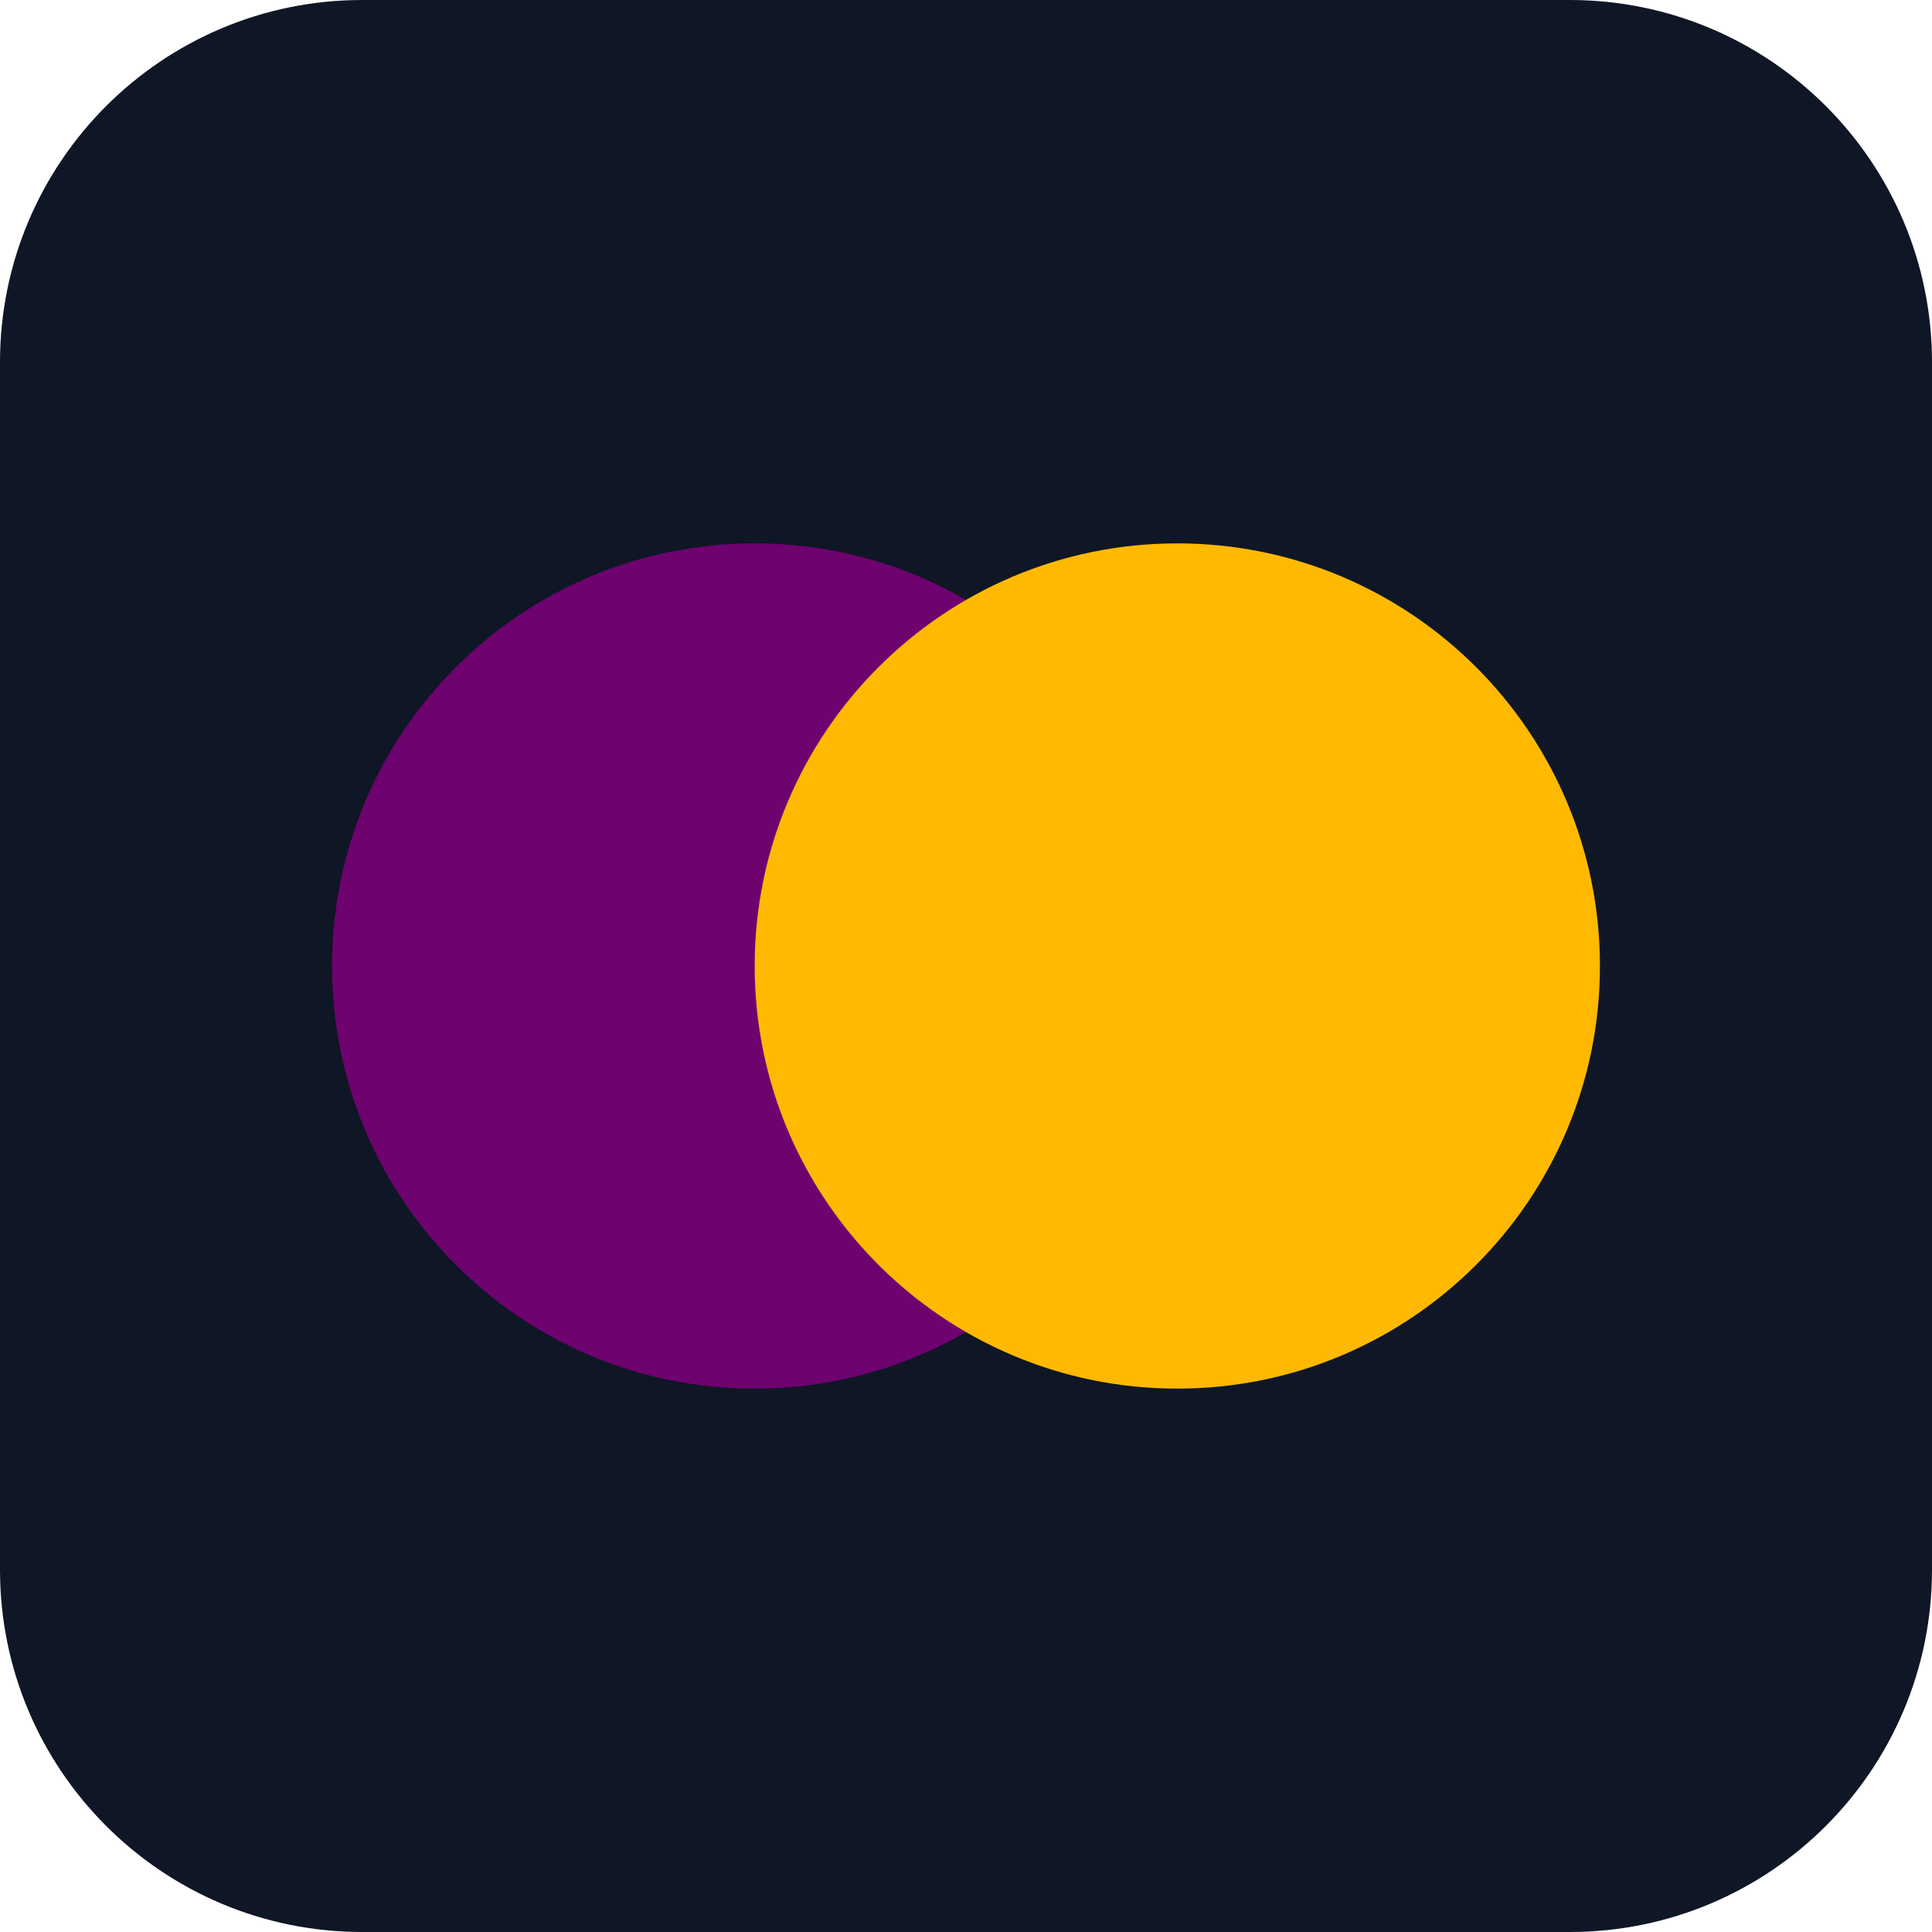
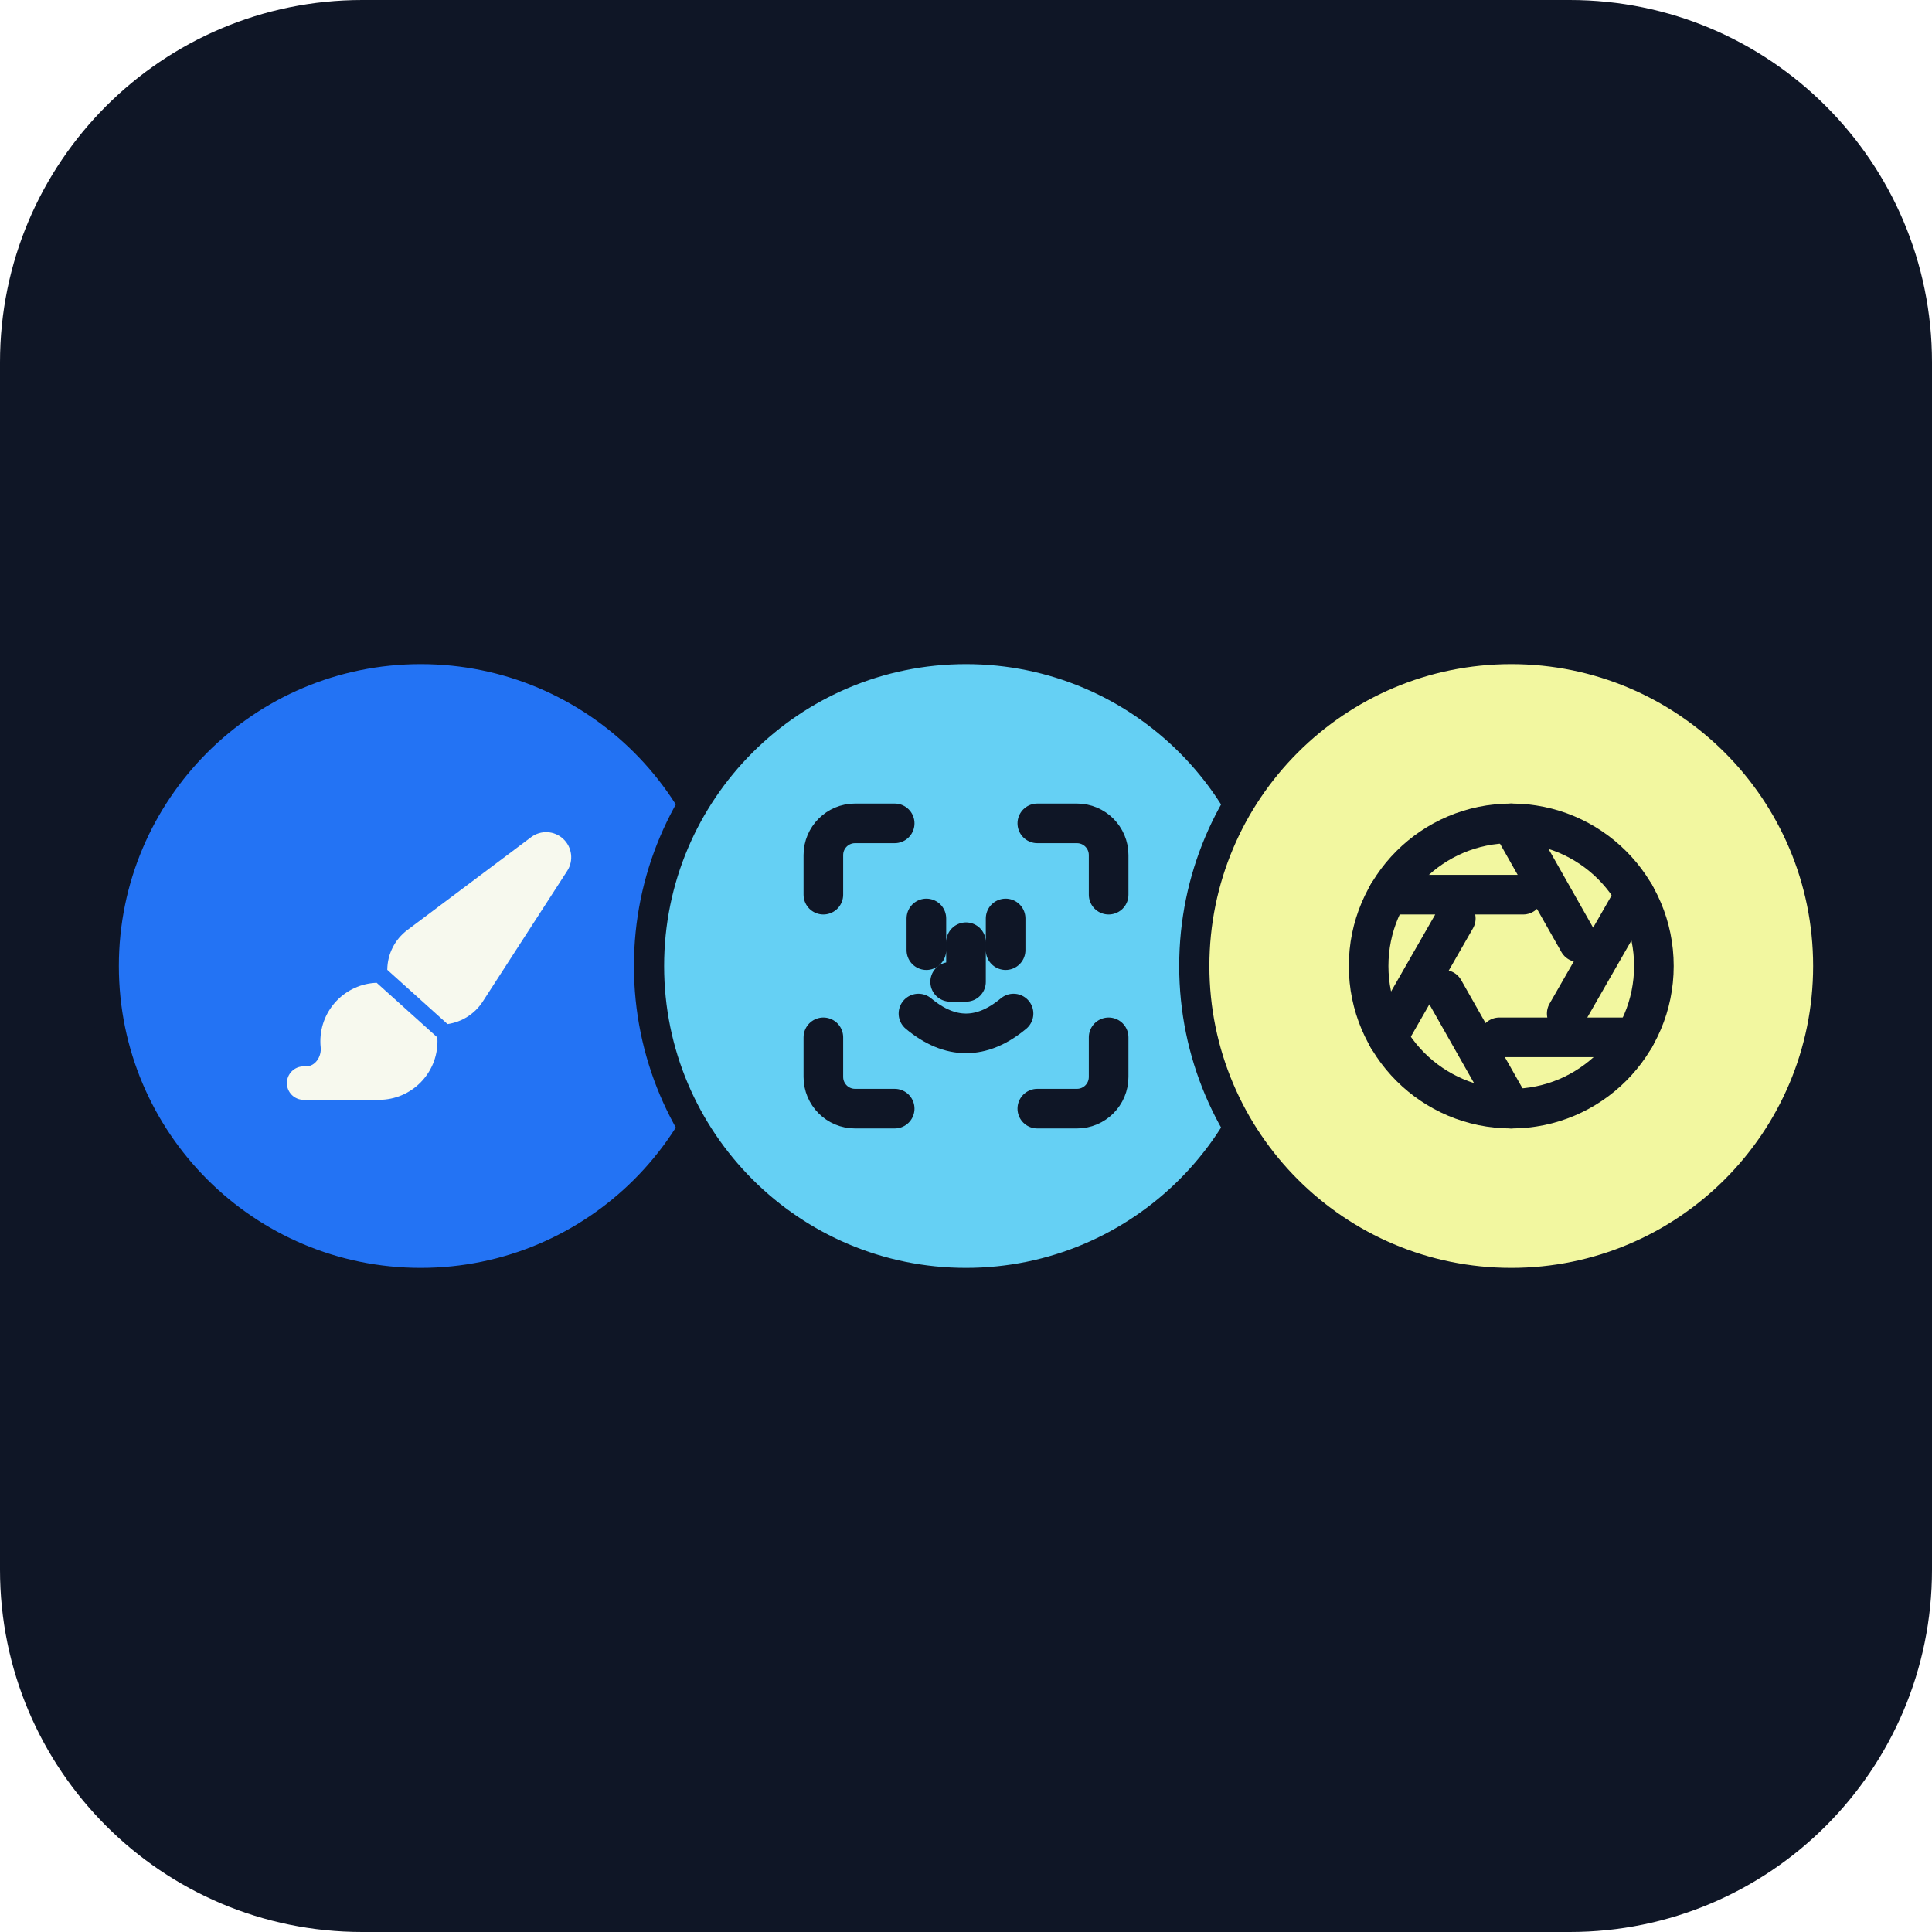
<svg xmlns="http://www.w3.org/2000/svg" viewBox="0 0 512 512" width="512" height="512">
  <rect width="512" height="512" rx="96" fill="#0F1626" />
-   <circle cx="200" cy="256" r="112" fill="#6E026F" />
-   <circle cx="312" cy="256" r="112" fill="#FFB900" />
+   <circle cx="111.5" cy="256" r="84" fill="#2373F4" stroke="#0F1626" stroke-width="8" />
+   <g transform="translate(61.1 205.6) scale(2.1)">
+     <svg x="5" y="5" width="38" height="38" viewBox="0 0 576 512">
+       <path fill="#F7F9EE" d="M339.3 367.1c27.3-3.9 51.9-19.4 67.2-42.9L568.2 74.1c12.6-19.5 9.4-45.3-7.6-61.2S517.7-4.4 499.1 9.6L262.4 187.2c-24 18-38.2 46.1-38.4 76.1L339.3 367.1zm-19.6 25.4l-116-104.4C143.9 290.3 96 339.6 96 400c0 3.9 .2 7.8 .6 11.6C98.4 429.1 86.4 448 68.8 448H64c-17.7 0-32 14.3-32 32s14.3 32 32 32H208c61.9 0 112-50.1 112-112c0-2.5-.1-5-.2-7.5z" />
+     </svg>
+   </g>
+   <circle cx="256.0" cy="256" r="84" fill="#65D0F4" stroke="#0F1626" stroke-width="8" />
+   <g transform="translate(205.6 205.6) scale(2.1)">
+     <g fill="none" stroke="#0F1626" stroke-width="5" stroke-linecap="round" stroke-linejoin="round">
+       <path d="M6 15V10a4 4 0 0 1 4-4h5M33 6h5a4 4 0 0 1 4 4v5M42 33v5a4 4 0 0 1-4 4h-5M15 42h-5a4 4 0 0 1-4-4v-5M18 30q6 5 12 0M19 18v4M29 18v4M24 21v5h-2" />
+     </g>
+   </g>
+   <circle cx="400.5" cy="256" r="84" fill="#F2F7A0" stroke="#0F1626" stroke-width="8" />
+   <g transform="translate(350.1 205.6) scale(2.1)">
+     <g fill="none" stroke="#0F1626" stroke-width="5" stroke-linecap="round" stroke-linejoin="round">
+       <circle cx="24" cy="24" r="18" />
+       <path d="M24 6l8.5 15M39.6 15L31 30M39.6 33H22.5M24 42l-8.5-15M8.4 33L17 18M8.4 15H25.5" />
+     </g>
+   </g>
</svg>
